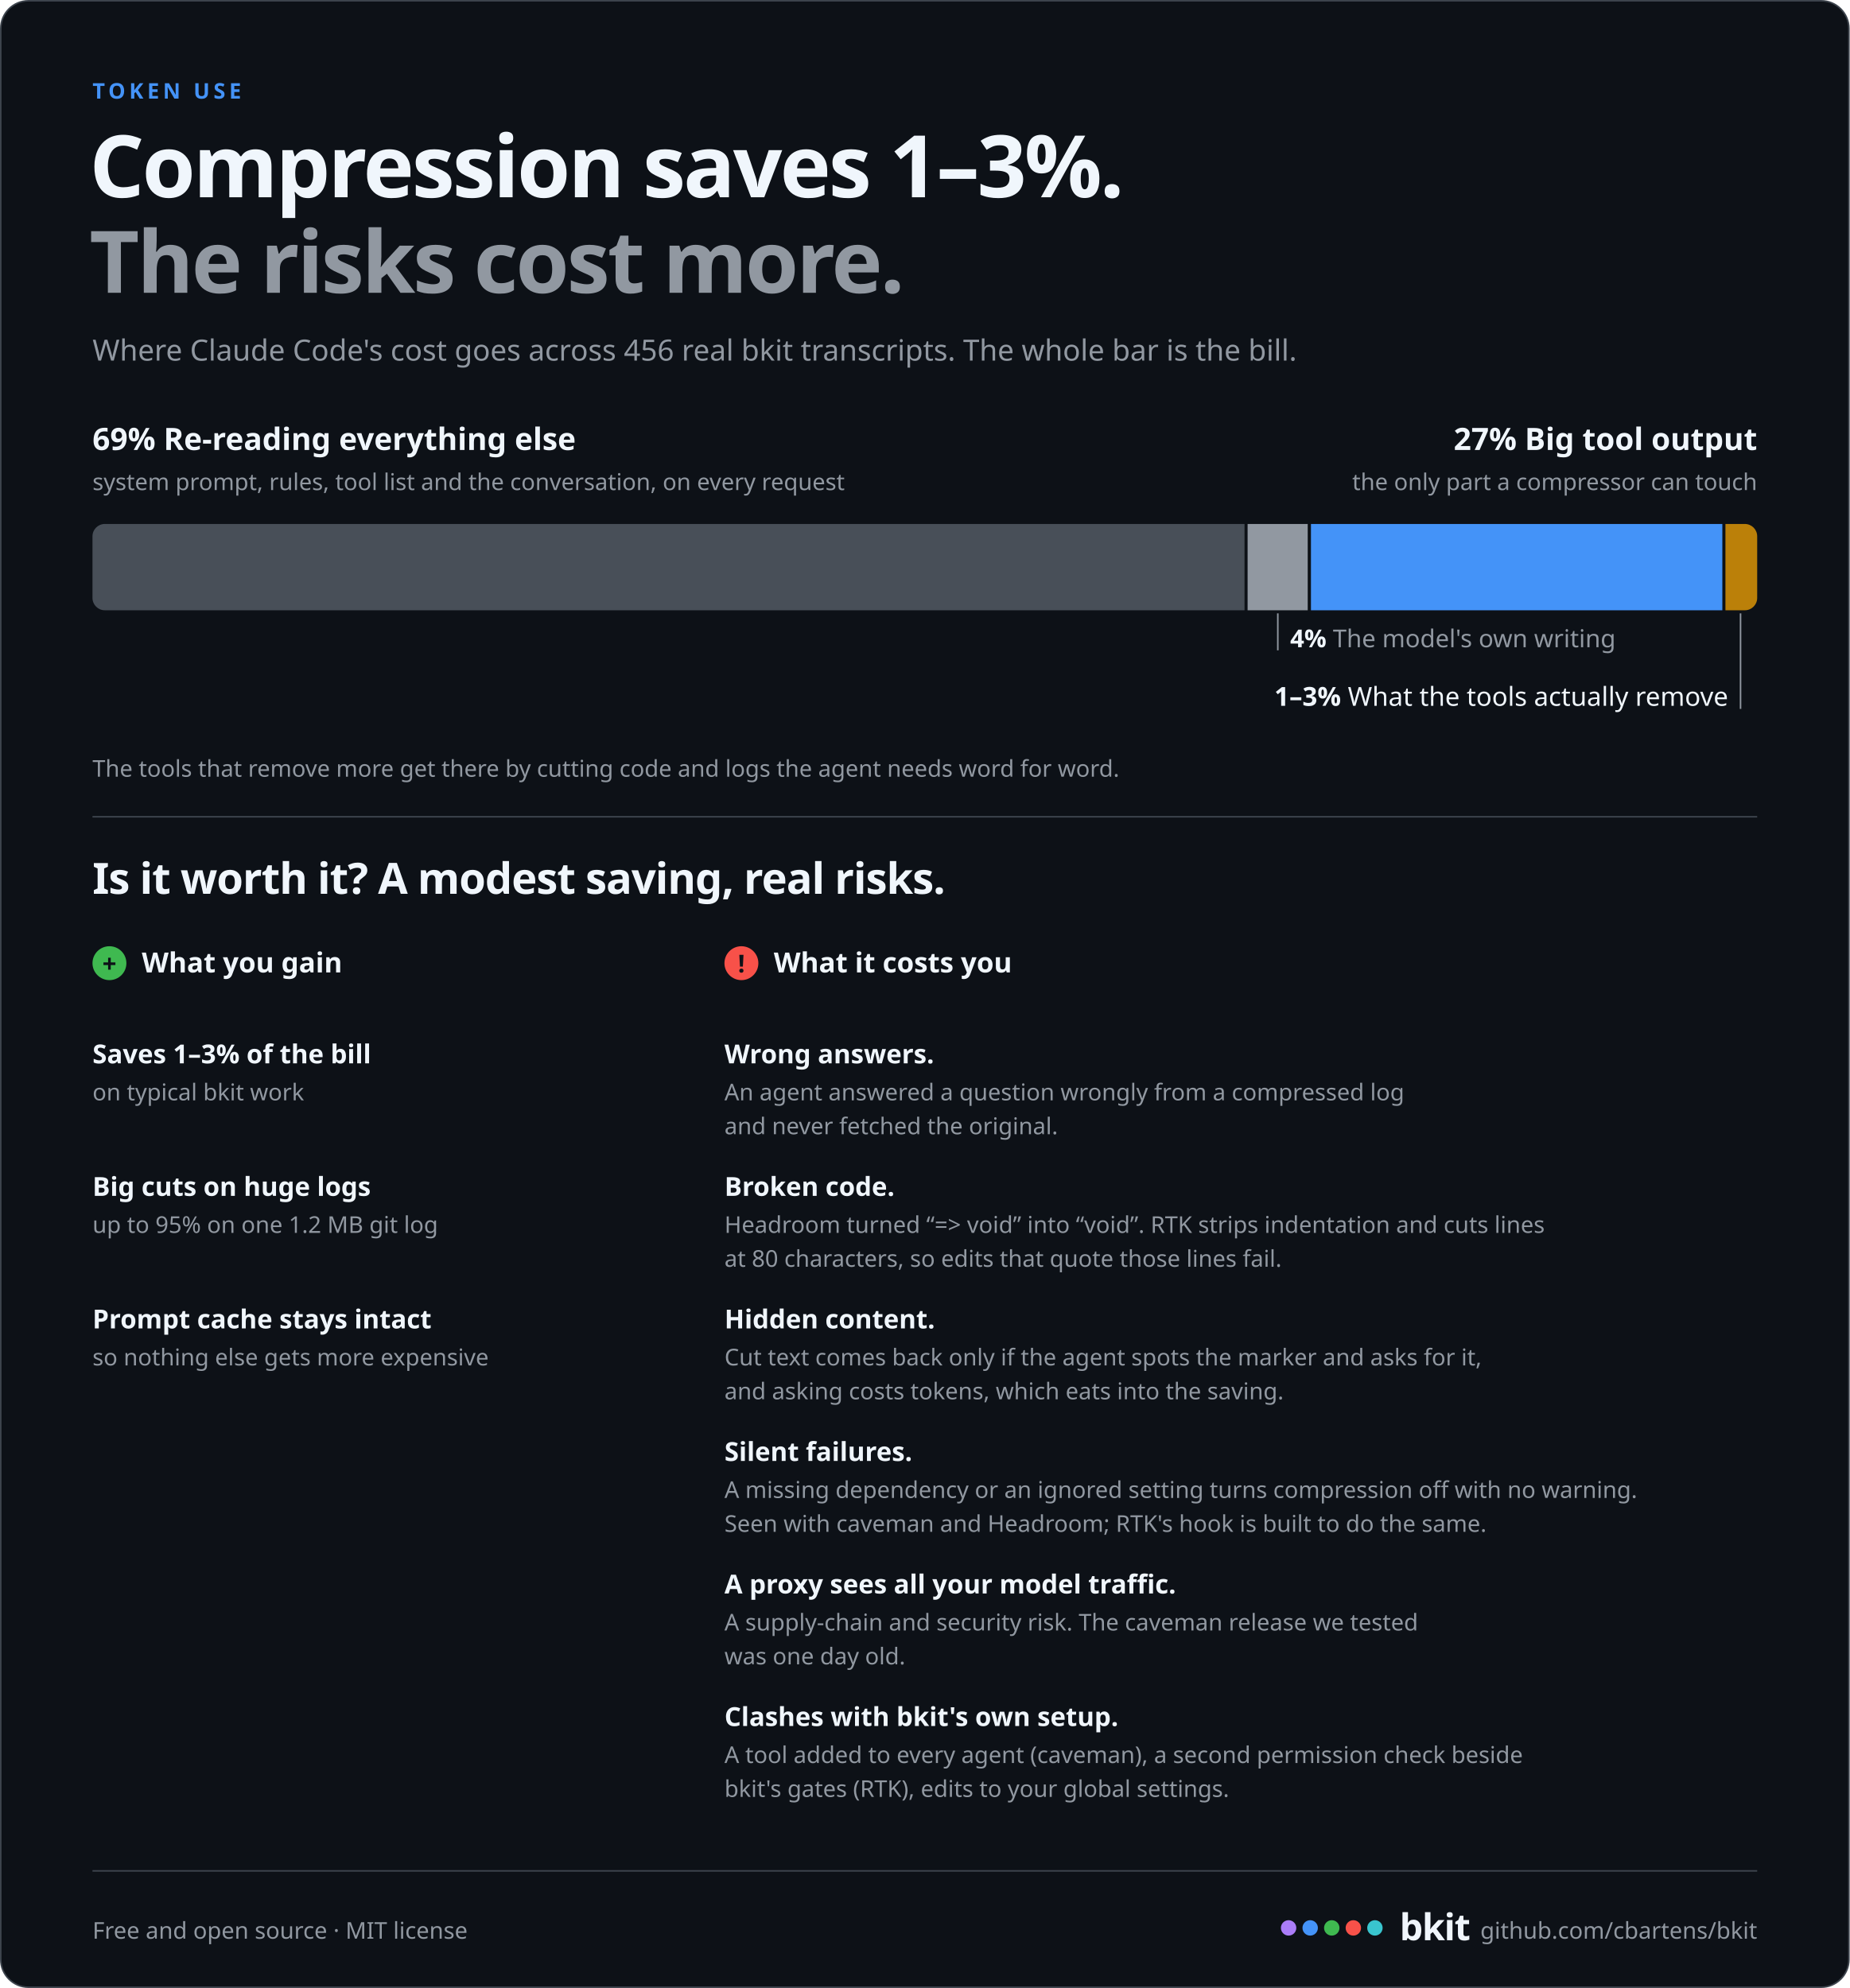
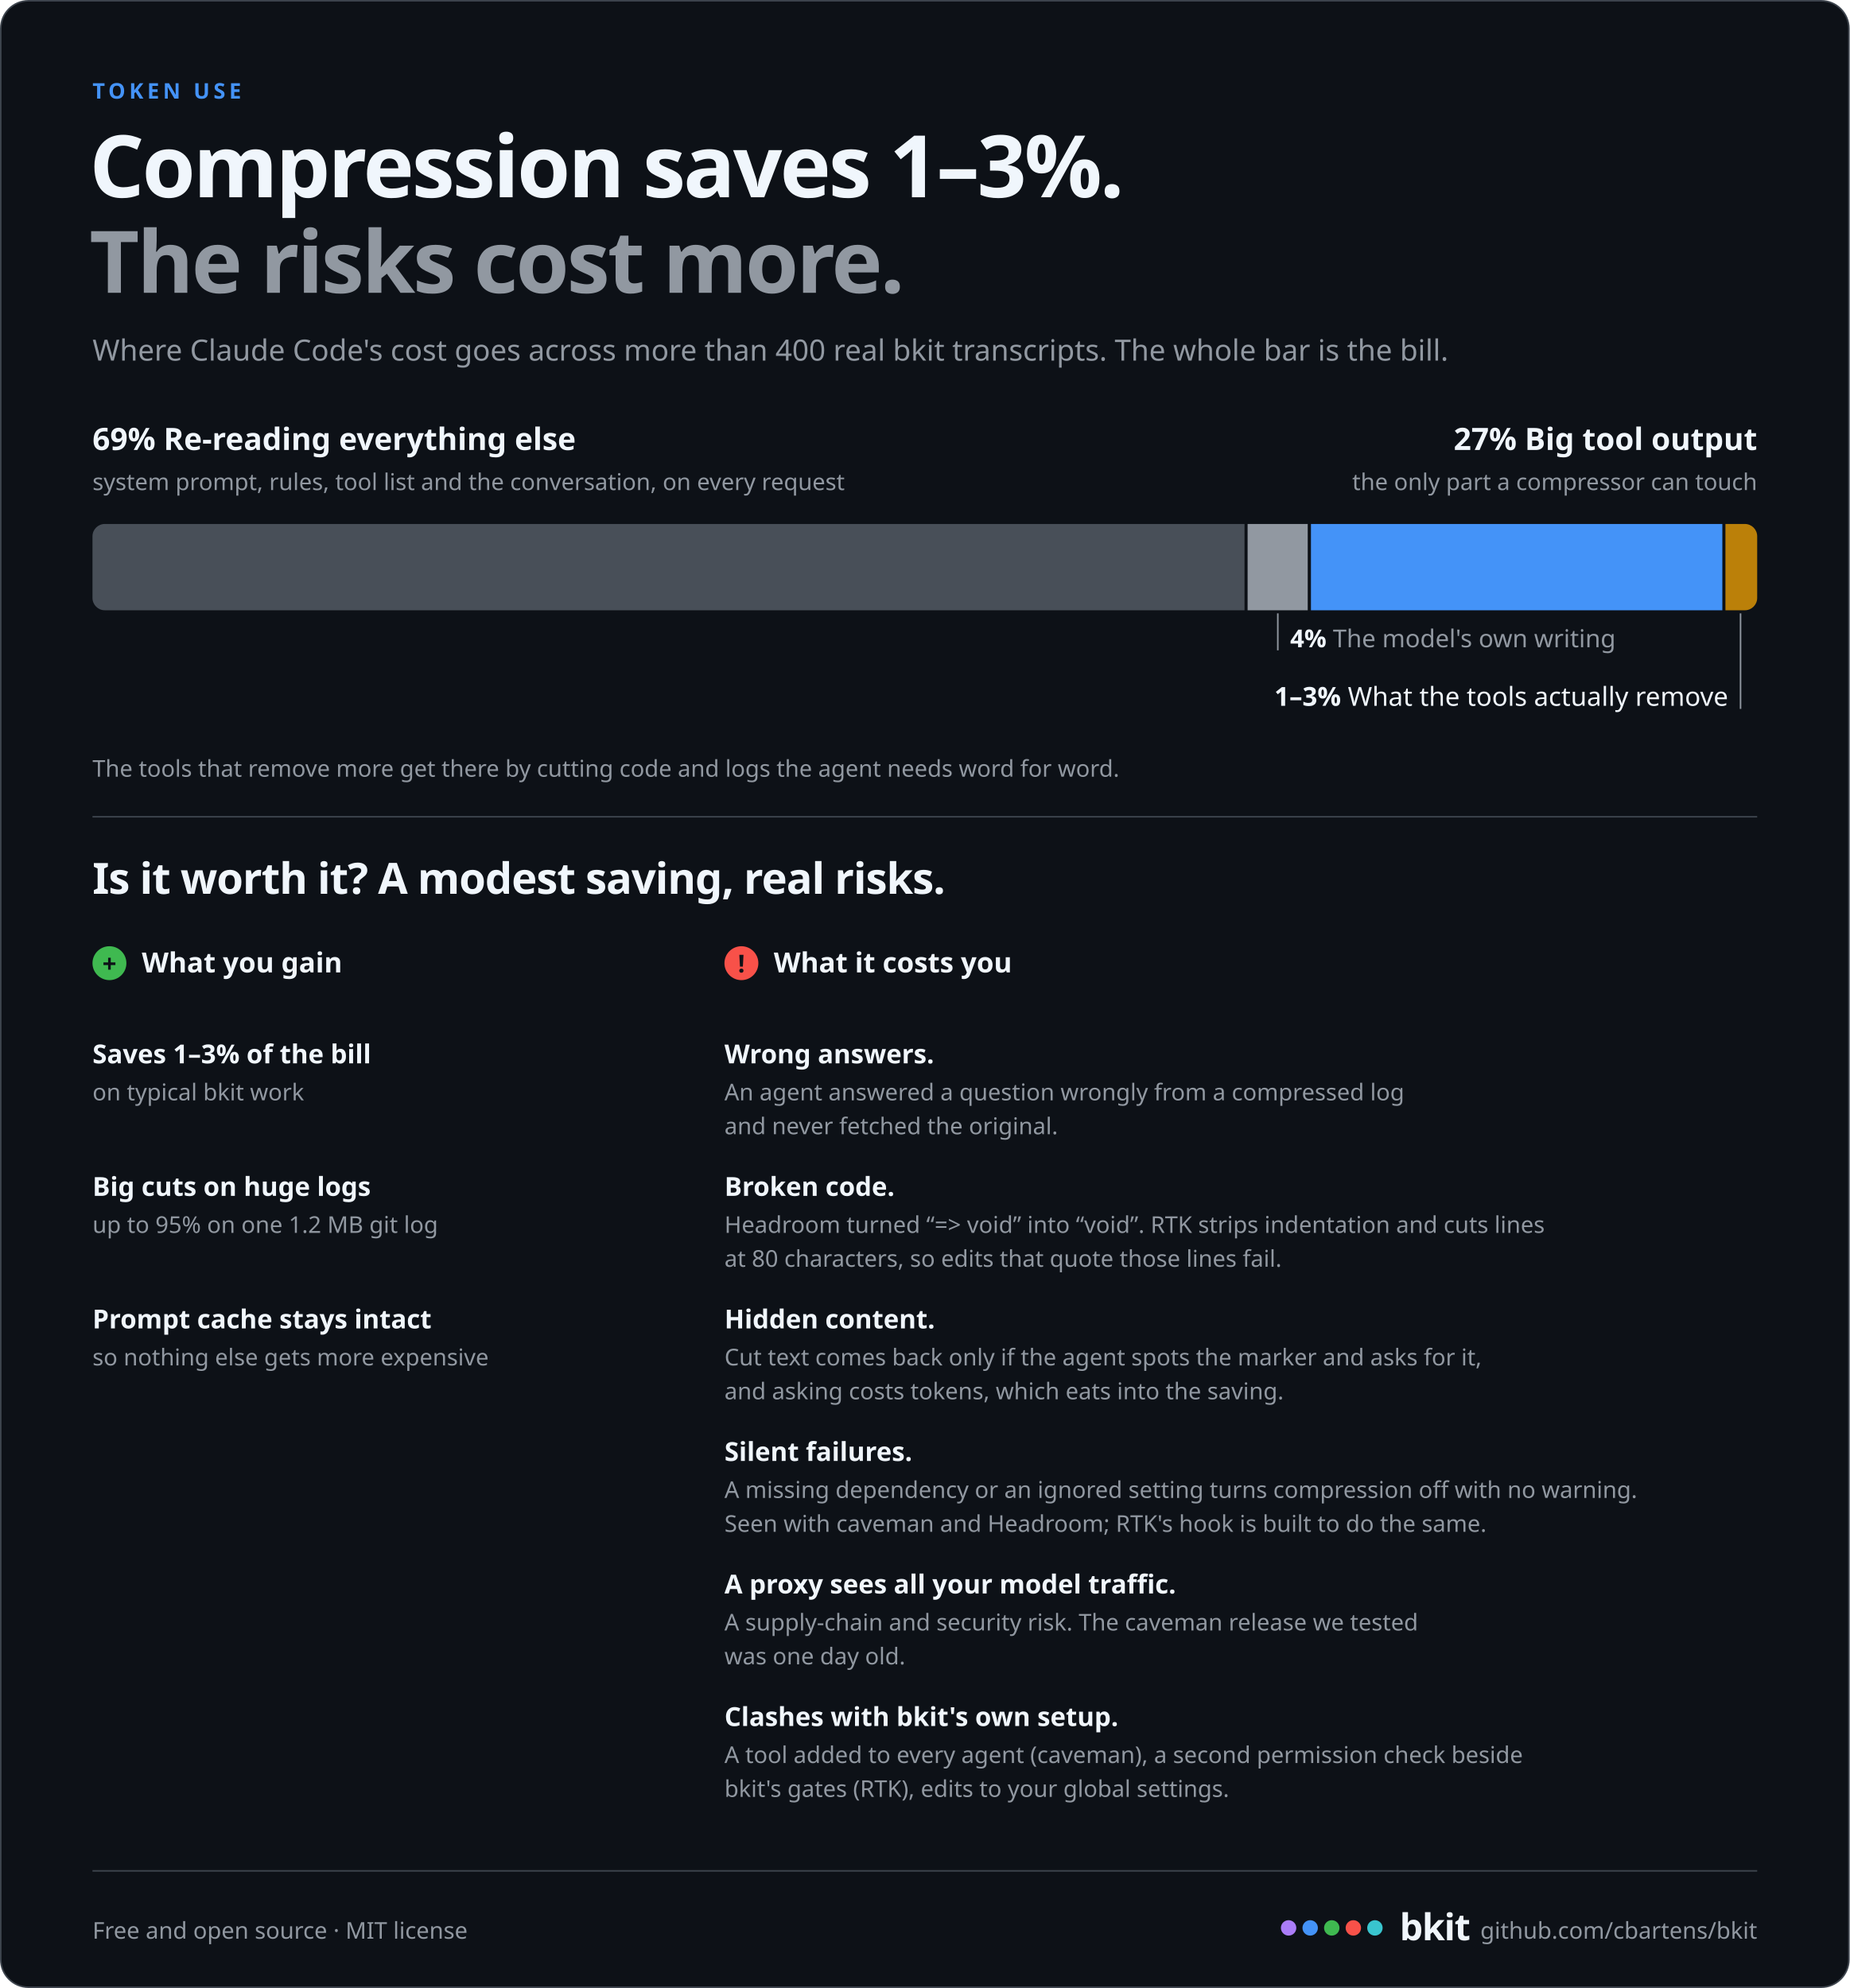
- <svg xmlns="http://www.w3.org/2000/svg" width="1200" height="1290" viewBox="0 0 1200 1290" role="img" aria-label="Compression saves 1 to 3 percent; the risks cost more. Where Claude Code's cost goes across 456 real bkit transcripts: 69 percent is the model re-reading the system prompt, rules, tool list and conversation on every request; 4 percent is the model's own writing; 27 percent is big tool output, the only part a compressor can touch; the tools remove 1 to 3 percent of the bill. What you gain: 1 to 3 percent of the bill saved, big cuts on huge logs, prompt cache intact. What it costs you: wrong answers from compressed logs, broken code when lines are rewritten or cut, hidden content that costs tokens to fetch back, silent failures that turn compression off, a proxy that sees all your model traffic, and clashes with bkit's own setup.">
+ <svg xmlns="http://www.w3.org/2000/svg" width="1200" height="1290" viewBox="0 0 1200 1290" role="img" aria-label="Compression saves 1 to 3 percent; the risks cost more. Where Claude Code's cost goes across more than 400 real bkit transcripts: 69 percent is the model re-reading the system prompt, rules, tool list and conversation on every request; 4 percent is the model's own writing; 27 percent is big tool output, the only part a compressor can touch; the tools remove 1 to 3 percent of the bill. What you gain: 1 to 3 percent of the bill saved, big cuts on huge logs, prompt cache intact. What it costs you: wrong answers from compressed logs, broken code when lines are rewritten or cut, hidden content that costs tokens to fetch back, silent failures that turn compression off, a proxy that sees all your model traffic, and clashes with bkit's own setup.">
  <rect x="0.5" y="0.5" width="1199" height="1289" rx="18" fill="#0d1117" stroke="#3d444d" />
  <text x="60" y="64" font-family="-apple-system, BlinkMacSystemFont, 'Segoe UI', 'Noto Sans', Helvetica, Arial, sans-serif" font-size="14" font-weight="700" fill="#4493f8" text-anchor="start" letter-spacing="2.4">TOKEN USE</text>
  <text x="58" y="128" font-family="-apple-system, BlinkMacSystemFont, 'Segoe UI', 'Noto Sans', Helvetica, Arial, sans-serif" font-size="56" font-weight="800" fill="#f0f6fc" text-anchor="start" letter-spacing="-1.5">Compression saves 1–3%.</text>
  <text x="58" y="190" font-family="-apple-system, BlinkMacSystemFont, 'Segoe UI', 'Noto Sans', Helvetica, Arial, sans-serif" font-size="56" font-weight="800" fill="#9198a1" text-anchor="start" letter-spacing="-1.5">The risks cost more.</text>
-   <text x="60" y="234" font-family="-apple-system, BlinkMacSystemFont, 'Segoe UI', 'Noto Sans', Helvetica, Arial, sans-serif" font-size="19" font-weight="400" fill="#9198a1" text-anchor="start">Where Claude Code's cost goes across 456 real bkit transcripts. The whole bar is the bill.</text>
+   <text x="60" y="234" font-family="-apple-system, BlinkMacSystemFont, 'Segoe UI', 'Noto Sans', Helvetica, Arial, sans-serif" font-size="19" font-weight="400" fill="#9198a1" text-anchor="start">Where Claude Code's cost goes across more than 400 real bkit transcripts. The whole bar is the bill.</text>
  <text x="60" y="292" font-family="-apple-system, BlinkMacSystemFont, 'Segoe UI', 'Noto Sans', Helvetica, Arial, sans-serif" font-size="20" font-weight="700" fill="#f0f6fc" text-anchor="start">69%  Re-reading everything else</text>
  <text x="60" y="318" font-family="-apple-system, BlinkMacSystemFont, 'Segoe UI', 'Noto Sans', Helvetica, Arial, sans-serif" font-size="15" font-weight="400" fill="#9198a1" text-anchor="start">system prompt, rules, tool list and the conversation, on every request</text>
  <text x="1140" y="292" font-family="-apple-system, BlinkMacSystemFont, 'Segoe UI', 'Noto Sans', Helvetica, Arial, sans-serif" font-size="20" font-weight="700" fill="#f0f6fc" text-anchor="end">27%  Big tool output</text>
  <text x="1140" y="318" font-family="-apple-system, BlinkMacSystemFont, 'Segoe UI', 'Noto Sans', Helvetica, Arial, sans-serif" font-size="15" font-weight="400" fill="#9198a1" text-anchor="end">the only part a compressor can touch</text>
  <clipPath id="tokens-bar">
    <rect x="60" y="340" width="1080" height="56" rx="8" />
  </clipPath>
  <g clip-path="url(#tokens-bar)">
    <rect x="60.0" y="340" width="747.4" height="56" fill="#484f58" />
    <rect x="809.4" y="340" width="39.0" height="56" fill="#9198a1" />
    <rect x="850.5" y="340" width="266.9" height="56" fill="#4493f8" />
    <rect x="1119.4" y="340" width="20.6" height="56" fill="#bb8009" />
  </g>
  <line x1="829.0" y1="398" x2="829.0" y2="422" stroke="#9198a1" />
  <text x="837.0" y="420" font-family="-apple-system, BlinkMacSystemFont, 'Segoe UI', 'Noto Sans', Helvetica, Arial, sans-serif" font-size="16" fill="#9198a1">
    <tspan font-weight="700" fill="#f0f6fc">4%</tspan>  The model's own writing</text>
  <line x1="1129.2" y1="398" x2="1129.2" y2="460" stroke="#9198a1" />
  <text x="1121.2" y="458" font-family="-apple-system, BlinkMacSystemFont, 'Segoe UI', 'Noto Sans', Helvetica, Arial, sans-serif" font-size="17" fill="#f0f6fc" text-anchor="end">
    <tspan font-weight="800">1–3%</tspan>  What the tools actually remove</text>
  <text x="60" y="504" font-family="-apple-system, BlinkMacSystemFont, 'Segoe UI', 'Noto Sans', Helvetica, Arial, sans-serif" font-size="15" font-weight="400" fill="#9198a1" text-anchor="start">The tools that remove more get there by cutting code and logs the agent needs word for word.</text>
  <line x1="60" y1="530" x2="1140" y2="530" stroke="#3d444d" />
  <text x="60" y="580" font-family="-apple-system, BlinkMacSystemFont, 'Segoe UI', 'Noto Sans', Helvetica, Arial, sans-serif" font-size="28" font-weight="800" fill="#f0f6fc" text-anchor="start" letter-spacing="-0.5">Is it worth it? A modest saving, real risks.</text>
  <circle cx="71" cy="625" r="11" fill="#3fb950" />
  <text x="71" y="631" font-family="-apple-system, BlinkMacSystemFont, 'Segoe UI', 'Noto Sans', Helvetica, Arial, sans-serif" font-size="16" font-weight="800" fill="#0d1117" text-anchor="middle">+</text>
  <text x="92" y="631" font-family="-apple-system, BlinkMacSystemFont, 'Segoe UI', 'Noto Sans', Helvetica, Arial, sans-serif" font-size="18" font-weight="700" fill="#f0f6fc" text-anchor="start">What you gain</text>
  <circle cx="481" cy="625" r="11" fill="#f85149" />
  <text x="481" y="631" font-family="-apple-system, BlinkMacSystemFont, 'Segoe UI', 'Noto Sans', Helvetica, Arial, sans-serif" font-size="16" font-weight="800" fill="#0d1117" text-anchor="middle">!</text>
  <text x="502" y="631" font-family="-apple-system, BlinkMacSystemFont, 'Segoe UI', 'Noto Sans', Helvetica, Arial, sans-serif" font-size="18" font-weight="700" fill="#f0f6fc" text-anchor="start">What it costs you</text>
  <text x="60" y="690" font-family="-apple-system, BlinkMacSystemFont, 'Segoe UI', 'Noto Sans', Helvetica, Arial, sans-serif" font-size="17" font-weight="700" fill="#f0f6fc" text-anchor="start">Saves 1–3% of the bill</text>
  <text x="60" y="714" font-family="-apple-system, BlinkMacSystemFont, 'Segoe UI', 'Noto Sans', Helvetica, Arial, sans-serif" font-size="15" font-weight="400" fill="#9198a1" text-anchor="start">on typical bkit work</text>
  <text x="60" y="776" font-family="-apple-system, BlinkMacSystemFont, 'Segoe UI', 'Noto Sans', Helvetica, Arial, sans-serif" font-size="17" font-weight="700" fill="#f0f6fc" text-anchor="start">Big cuts on huge logs</text>
  <text x="60" y="800" font-family="-apple-system, BlinkMacSystemFont, 'Segoe UI', 'Noto Sans', Helvetica, Arial, sans-serif" font-size="15" font-weight="400" fill="#9198a1" text-anchor="start">up to 95% on one 1.2 MB git log</text>
  <text x="60" y="862" font-family="-apple-system, BlinkMacSystemFont, 'Segoe UI', 'Noto Sans', Helvetica, Arial, sans-serif" font-size="17" font-weight="700" fill="#f0f6fc" text-anchor="start">Prompt cache stays intact</text>
  <text x="60" y="886" font-family="-apple-system, BlinkMacSystemFont, 'Segoe UI', 'Noto Sans', Helvetica, Arial, sans-serif" font-size="15" font-weight="400" fill="#9198a1" text-anchor="start">so nothing else gets more expensive</text>
  <text x="470" y="690" font-family="-apple-system, BlinkMacSystemFont, 'Segoe UI', 'Noto Sans', Helvetica, Arial, sans-serif" font-size="17" font-weight="700" fill="#f0f6fc" text-anchor="start">Wrong answers.</text>
  <text x="470" y="714" font-family="-apple-system, BlinkMacSystemFont, 'Segoe UI', 'Noto Sans', Helvetica, Arial, sans-serif" font-size="15" font-weight="400" fill="#9198a1" text-anchor="start">An agent answered a question wrongly from a compressed log</text>
  <text x="470" y="736" font-family="-apple-system, BlinkMacSystemFont, 'Segoe UI', 'Noto Sans', Helvetica, Arial, sans-serif" font-size="15" font-weight="400" fill="#9198a1" text-anchor="start">and never fetched the original.</text>
  <text x="470" y="776" font-family="-apple-system, BlinkMacSystemFont, 'Segoe UI', 'Noto Sans', Helvetica, Arial, sans-serif" font-size="17" font-weight="700" fill="#f0f6fc" text-anchor="start">Broken code.</text>
  <text x="470" y="800" font-family="-apple-system, BlinkMacSystemFont, 'Segoe UI', 'Noto Sans', Helvetica, Arial, sans-serif" font-size="15" font-weight="400" fill="#9198a1" text-anchor="start">Headroom turned “=&gt; void” into “void”. RTK strips indentation and cuts lines</text>
  <text x="470" y="822" font-family="-apple-system, BlinkMacSystemFont, 'Segoe UI', 'Noto Sans', Helvetica, Arial, sans-serif" font-size="15" font-weight="400" fill="#9198a1" text-anchor="start">at 80 characters, so edits that quote those lines fail.</text>
  <text x="470" y="862" font-family="-apple-system, BlinkMacSystemFont, 'Segoe UI', 'Noto Sans', Helvetica, Arial, sans-serif" font-size="17" font-weight="700" fill="#f0f6fc" text-anchor="start">Hidden content.</text>
  <text x="470" y="886" font-family="-apple-system, BlinkMacSystemFont, 'Segoe UI', 'Noto Sans', Helvetica, Arial, sans-serif" font-size="15" font-weight="400" fill="#9198a1" text-anchor="start">Cut text comes back only if the agent spots the marker and asks for it,</text>
  <text x="470" y="908" font-family="-apple-system, BlinkMacSystemFont, 'Segoe UI', 'Noto Sans', Helvetica, Arial, sans-serif" font-size="15" font-weight="400" fill="#9198a1" text-anchor="start">and asking costs tokens, which eats into the saving.</text>
  <text x="470" y="948" font-family="-apple-system, BlinkMacSystemFont, 'Segoe UI', 'Noto Sans', Helvetica, Arial, sans-serif" font-size="17" font-weight="700" fill="#f0f6fc" text-anchor="start">Silent failures.</text>
  <text x="470" y="972" font-family="-apple-system, BlinkMacSystemFont, 'Segoe UI', 'Noto Sans', Helvetica, Arial, sans-serif" font-size="15" font-weight="400" fill="#9198a1" text-anchor="start">A missing dependency or an ignored setting turns compression off with no warning.</text>
  <text x="470" y="994" font-family="-apple-system, BlinkMacSystemFont, 'Segoe UI', 'Noto Sans', Helvetica, Arial, sans-serif" font-size="15" font-weight="400" fill="#9198a1" text-anchor="start">Seen with caveman and Headroom; RTK's hook is built to do the same.</text>
  <text x="470" y="1034" font-family="-apple-system, BlinkMacSystemFont, 'Segoe UI', 'Noto Sans', Helvetica, Arial, sans-serif" font-size="17" font-weight="700" fill="#f0f6fc" text-anchor="start">A proxy sees all your model traffic.</text>
  <text x="470" y="1058" font-family="-apple-system, BlinkMacSystemFont, 'Segoe UI', 'Noto Sans', Helvetica, Arial, sans-serif" font-size="15" font-weight="400" fill="#9198a1" text-anchor="start">A supply-chain and security risk. The caveman release we tested</text>
  <text x="470" y="1080" font-family="-apple-system, BlinkMacSystemFont, 'Segoe UI', 'Noto Sans', Helvetica, Arial, sans-serif" font-size="15" font-weight="400" fill="#9198a1" text-anchor="start">was one day old.</text>
  <text x="470" y="1120" font-family="-apple-system, BlinkMacSystemFont, 'Segoe UI', 'Noto Sans', Helvetica, Arial, sans-serif" font-size="17" font-weight="700" fill="#f0f6fc" text-anchor="start">Clashes with bkit's own setup.</text>
  <text x="470" y="1144" font-family="-apple-system, BlinkMacSystemFont, 'Segoe UI', 'Noto Sans', Helvetica, Arial, sans-serif" font-size="15" font-weight="400" fill="#9198a1" text-anchor="start">A tool added to every agent (caveman), a second permission check beside</text>
  <text x="470" y="1166" font-family="-apple-system, BlinkMacSystemFont, 'Segoe UI', 'Noto Sans', Helvetica, Arial, sans-serif" font-size="15" font-weight="400" fill="#9198a1" text-anchor="start">bkit's gates (RTK), edits to your global settings.</text>
  <line x1="60" y1="1214" x2="1140" y2="1214" stroke="#3d444d" />
  <circle cx="836" cy="1251" r="5" fill="#ab7df8" />
  <circle cx="850" cy="1251" r="5" fill="#4493f8" />
  <circle cx="864" cy="1251" r="5" fill="#3fb950" />
  <circle cx="878" cy="1251" r="5" fill="#f85149" />
  <circle cx="892" cy="1251" r="5" fill="#39c5cf" />
  <text x="60" y="1258" font-family="-apple-system, BlinkMacSystemFont, 'Segoe UI', 'Noto Sans', Helvetica, Arial, sans-serif" font-size="15" font-weight="400" fill="#9198a1" text-anchor="start">Free and open source  ·  MIT license</text>
  <text x="908" y="1259" font-family="-apple-system, BlinkMacSystemFont, 'Segoe UI', 'Noto Sans', Helvetica, Arial, sans-serif" font-size="24" font-weight="800" fill="#f0f6fc" text-anchor="start" letter-spacing="-0.6">bkit</text>
  <text x="1140" y="1258" font-family="-apple-system, BlinkMacSystemFont, 'Segoe UI', 'Noto Sans', Helvetica, Arial, sans-serif" font-size="15" font-weight="400" fill="#9198a1" text-anchor="end">github.com/cbartens/bkit</text>
</svg>
